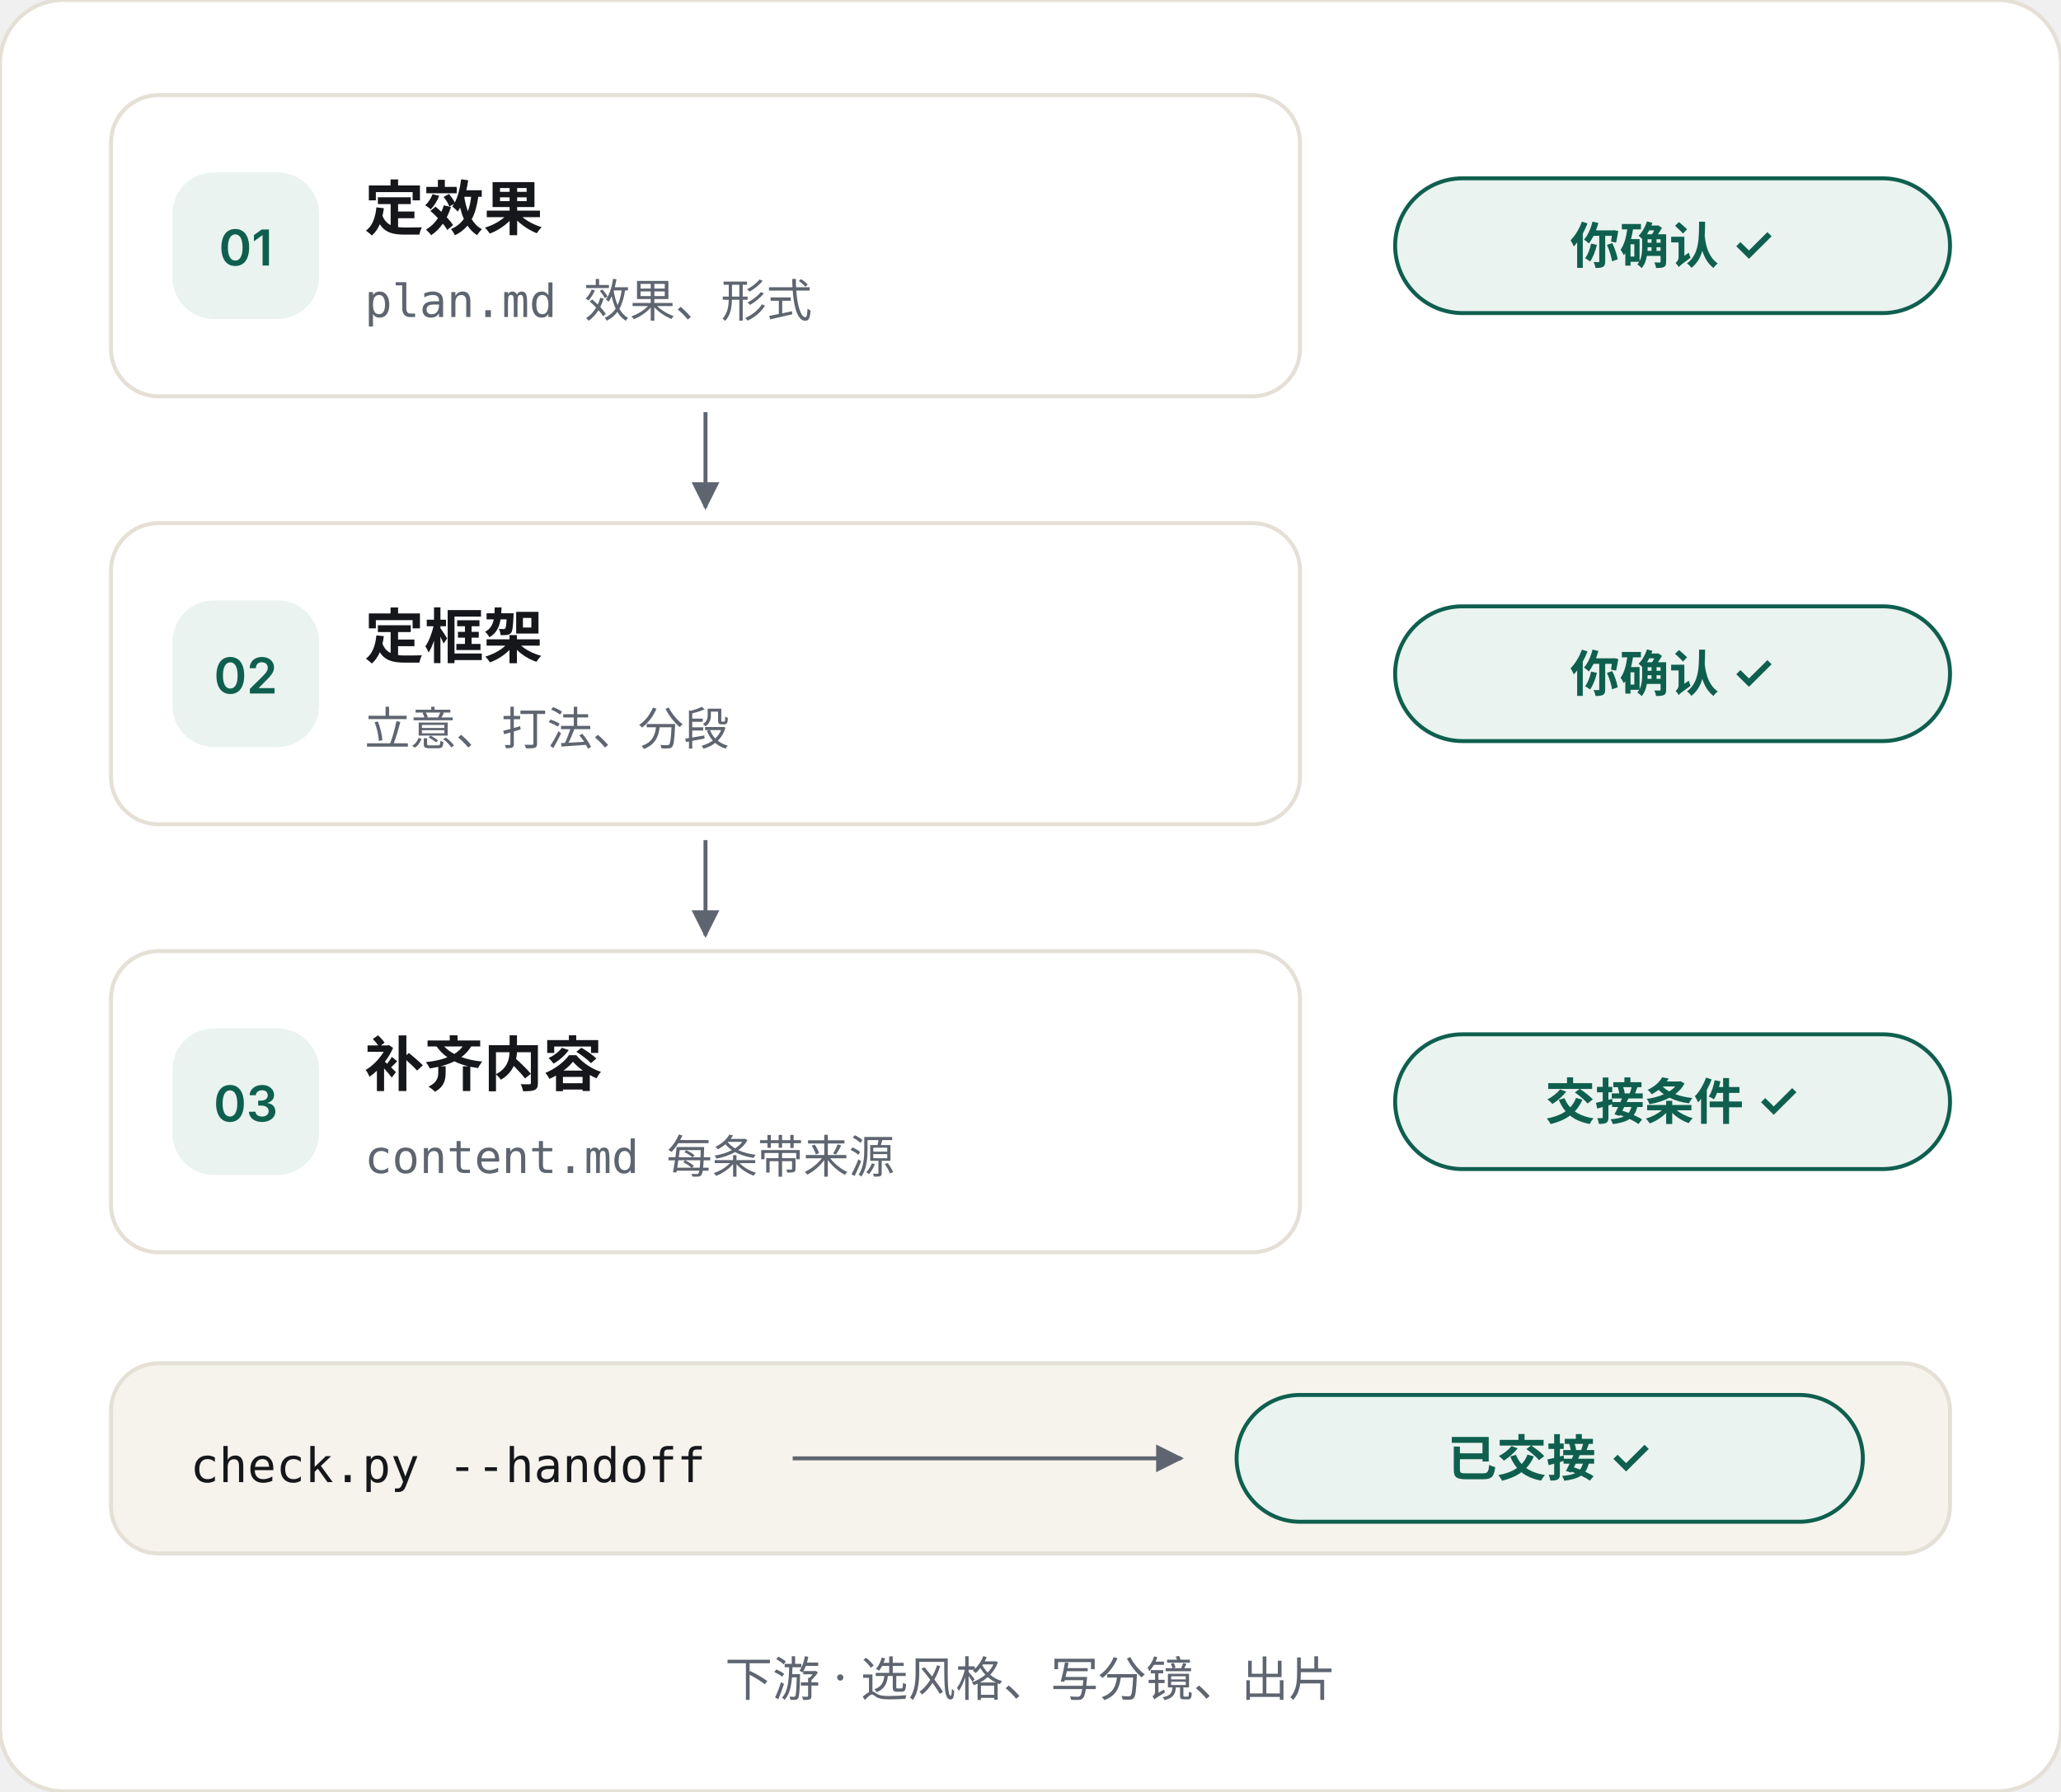
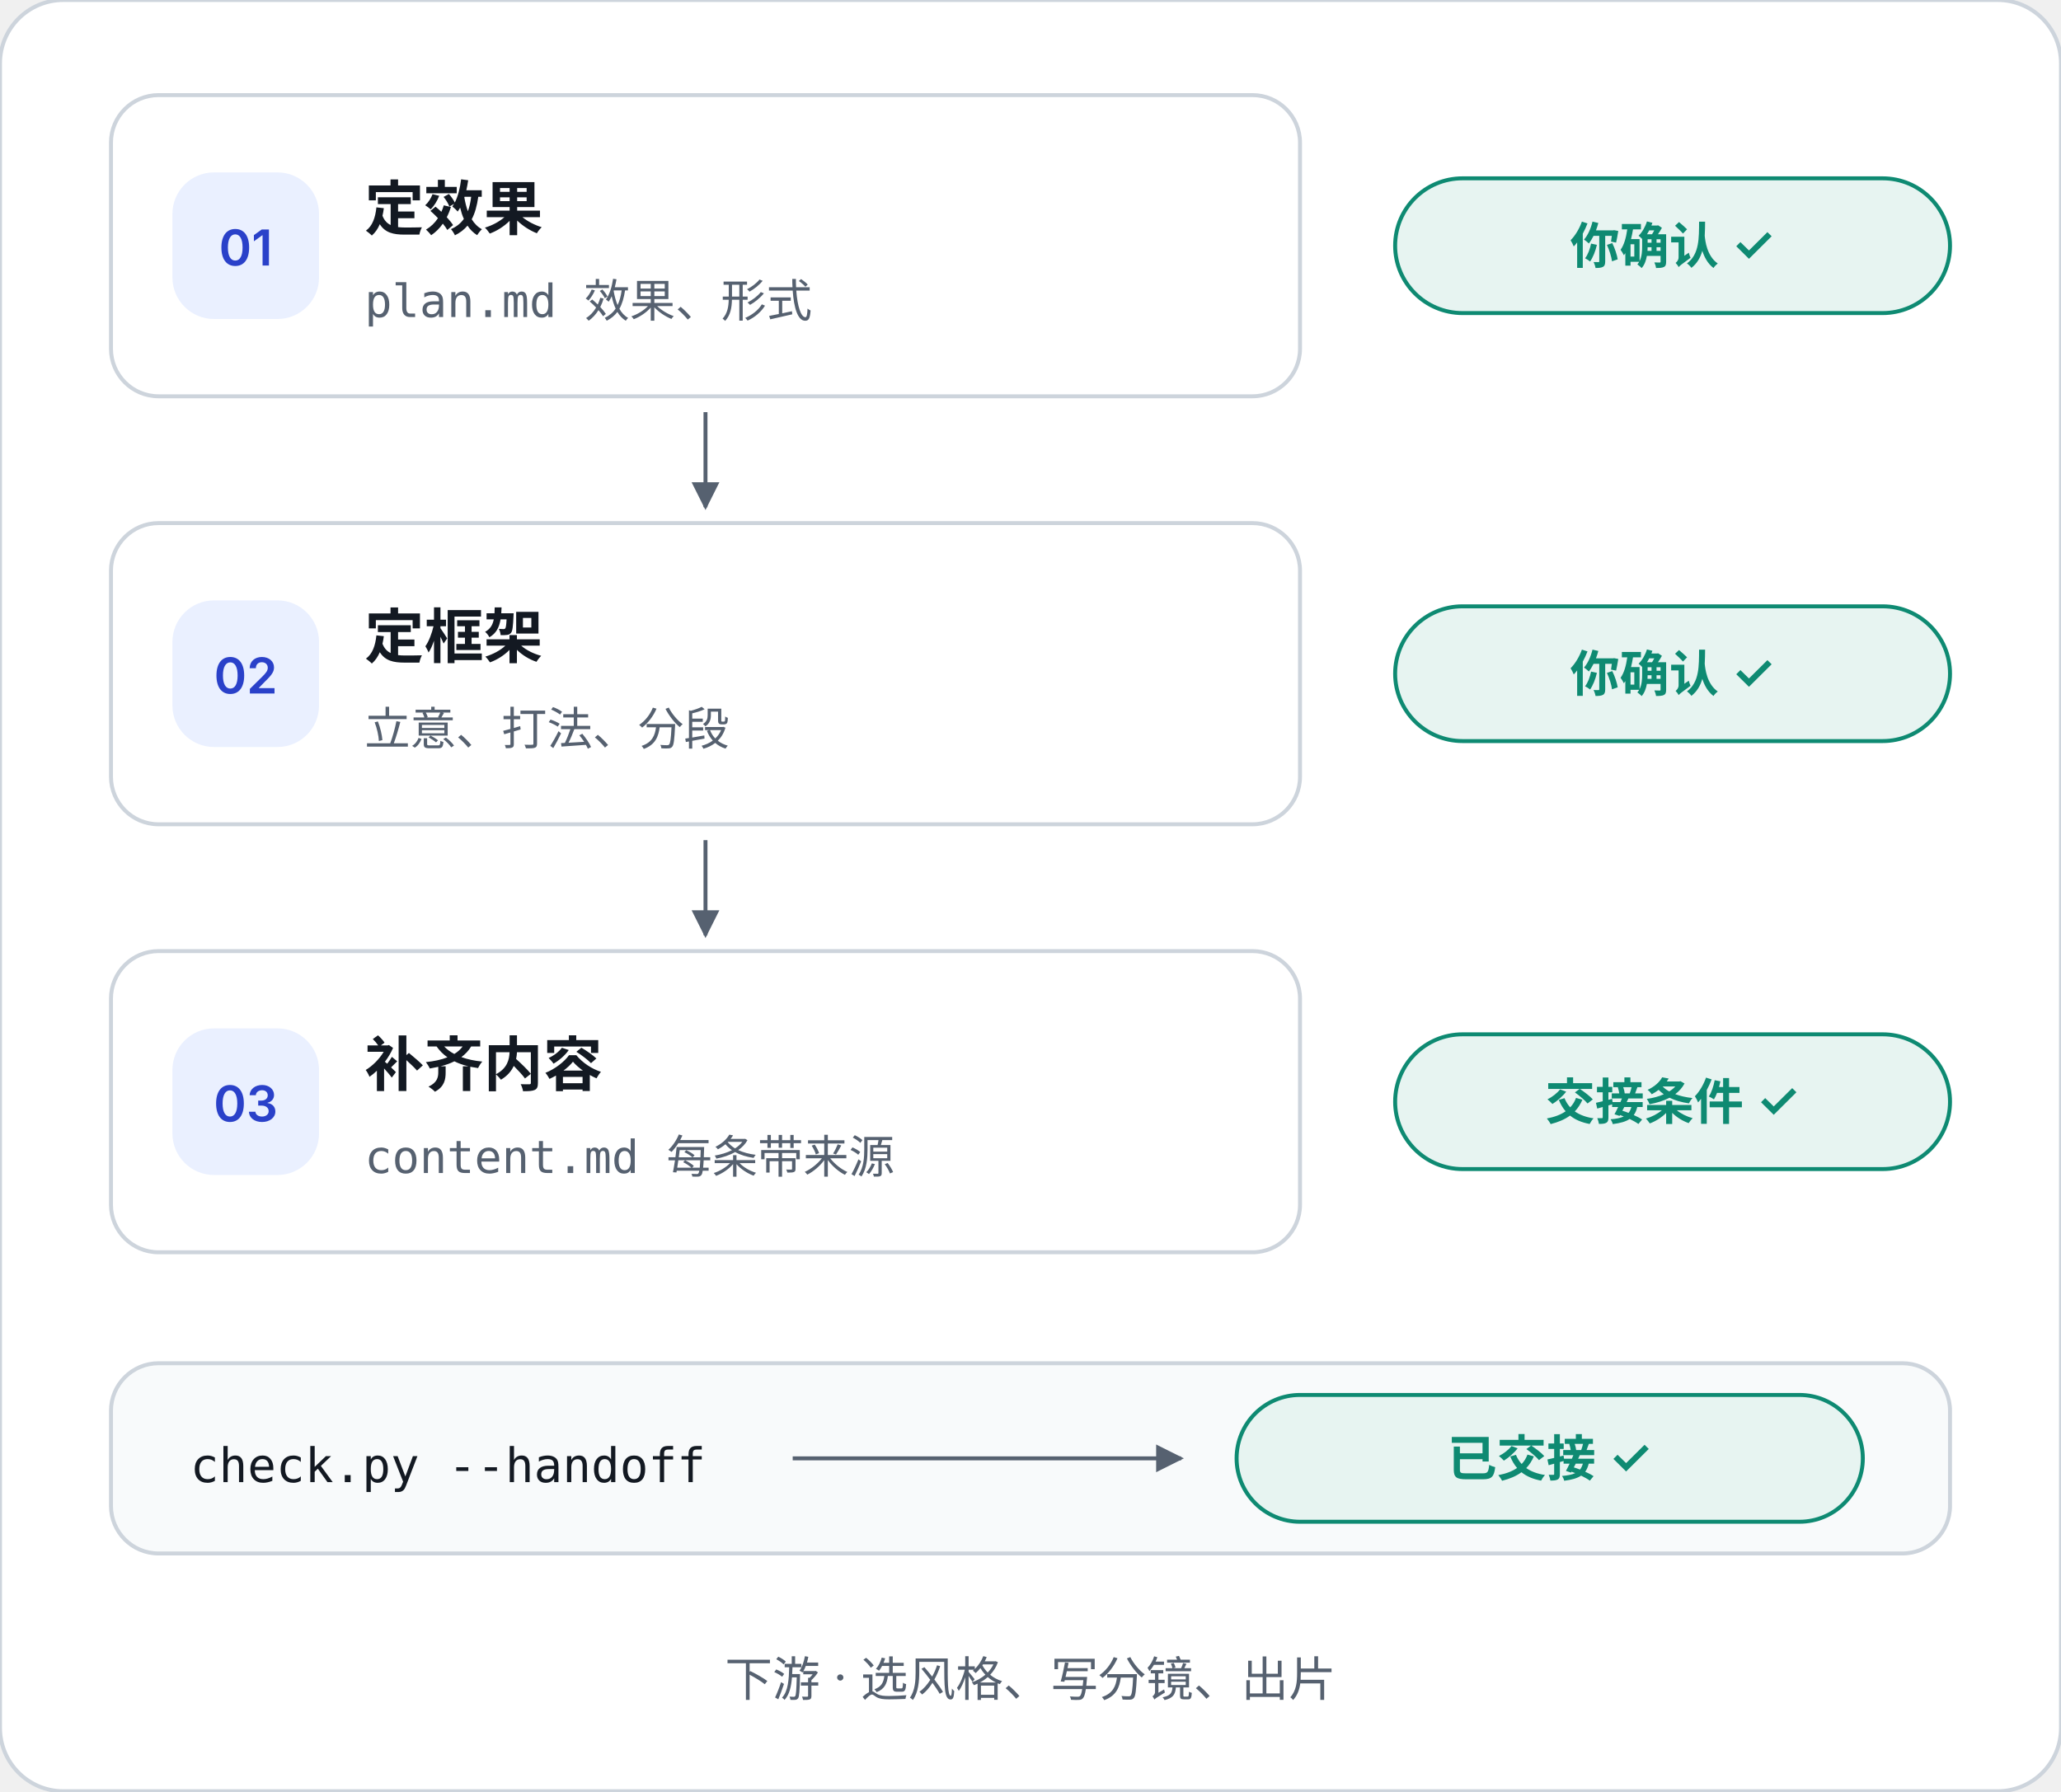
<svg xmlns="http://www.w3.org/2000/svg" viewBox="0 0 520 452" width="520" height="452">
  <defs>
    <marker id="a" viewBox="0 0 10 10" refX="9" refY="5" markerWidth="7" markerHeight="7" orient="auto-start-reverse">
-       <path d="M0 0 L10 5 L0 10 z" fill="#5f6570" />
+       <path d="M0 0 L10 5 L0 10 z" fill="#566170" />
    </marker>
    <marker id="ag" viewBox="0 0 10 10" refX="9" refY="5" markerWidth="7" markerHeight="7" orient="auto-start-reverse">
-       <path d="M0 0 L10 5 L0 10 z" fill="#0f5f4e" />
+       <path d="M0 0 L10 5 L0 10 z" fill="#2A41C9" />
    </marker>
  </defs>
-   <rect x="0" y="0" width="520" height="452" rx="16" fill="#ffffff" stroke="#e5e0d6" stroke-width="1" />
-   <rect x="28" y="24" width="300" height="76" rx="12" fill="#ffffff" stroke="#e5e0d6" stroke-width="1" />
-   <rect x="44" y="44" width="36" height="36" rx="10" fill="#eaf3ef" stroke="#eaf3ef" stroke-width="1" />
-   <text x="62" y="67" font-family="-apple-system,BlinkMacSystemFont,Segoe UI,PingFang SC,Microsoft YaHei,sans-serif" font-size="12.5" fill="#0f5f4e" text-anchor="middle" font-weight="600">01</text>
-   <text x="92" y="58" font-family="-apple-system,BlinkMacSystemFont,Segoe UI,PingFang SC,Microsoft YaHei,sans-serif" font-size="15" fill="#15171b" text-anchor="start" font-weight="600">定效果</text>
-   <text x="92" y="80" font-family="ui-monospace,SFMono-Regular,Menlo,monospace" font-size="11.5" fill="#5f6570" text-anchor="start" font-weight="400">plan.md 效果、形式</text>
-   <rect x="352" y="45" width="140" height="34" rx="17.0" fill="#eaf3ef" stroke="#0f5f4e" stroke-width="1" />
-   <text x="422.0" y="66.5" font-family="-apple-system,BlinkMacSystemFont,Segoe UI,PingFang SC,Microsoft YaHei,sans-serif" font-size="12.5" fill="#0f5f4e" text-anchor="middle" font-weight="600">你确认 ✓</text>
-   <rect x="28" y="132" width="300" height="76" rx="12" fill="#ffffff" stroke="#e5e0d6" stroke-width="1" />
-   <rect x="44" y="152" width="36" height="36" rx="10" fill="#eaf3ef" stroke="#eaf3ef" stroke-width="1" />
-   <text x="62" y="175" font-family="-apple-system,BlinkMacSystemFont,Segoe UI,PingFang SC,Microsoft YaHei,sans-serif" font-size="12.5" fill="#0f5f4e" text-anchor="middle" font-weight="600">02</text>
-   <text x="92" y="166" font-family="-apple-system,BlinkMacSystemFont,Segoe UI,PingFang SC,Microsoft YaHei,sans-serif" font-size="15" fill="#15171b" text-anchor="start" font-weight="600">定框架</text>
-   <text x="92" y="188" font-family="ui-monospace,SFMono-Regular,Menlo,monospace" font-size="11.5" fill="#5f6570" text-anchor="start" font-weight="400">立意、打法、分段</text>
-   <rect x="352" y="153" width="140" height="34" rx="17.0" fill="#eaf3ef" stroke="#0f5f4e" stroke-width="1" />
-   <text x="422.0" y="174.5" font-family="-apple-system,BlinkMacSystemFont,Segoe UI,PingFang SC,Microsoft YaHei,sans-serif" font-size="12.5" fill="#0f5f4e" text-anchor="middle" font-weight="600">你确认 ✓</text>
-   <rect x="28" y="240" width="300" height="76" rx="12" fill="#ffffff" stroke="#e5e0d6" stroke-width="1" />
-   <rect x="44" y="260" width="36" height="36" rx="10" fill="#eaf3ef" stroke="#eaf3ef" stroke-width="1" />
-   <text x="62" y="283" font-family="-apple-system,BlinkMacSystemFont,Segoe UI,PingFang SC,Microsoft YaHei,sans-serif" font-size="12.5" fill="#0f5f4e" text-anchor="middle" font-weight="600">03</text>
-   <text x="92" y="274" font-family="-apple-system,BlinkMacSystemFont,Segoe UI,PingFang SC,Microsoft YaHei,sans-serif" font-size="15" fill="#15171b" text-anchor="start" font-weight="600">补齐内容</text>
-   <text x="92" y="296" font-family="ui-monospace,SFMono-Regular,Menlo,monospace" font-size="11.5" fill="#5f6570" text-anchor="start" font-weight="400">content.md 每条带来源</text>
-   <rect x="352" y="261" width="140" height="34" rx="17.0" fill="#eaf3ef" stroke="#0f5f4e" stroke-width="1" />
-   <text x="422.0" y="282.5" font-family="-apple-system,BlinkMacSystemFont,Segoe UI,PingFang SC,Microsoft YaHei,sans-serif" font-size="12.5" fill="#0f5f4e" text-anchor="middle" font-weight="600">交接条件 ✓</text>
-   <line x1="178" y1="104" x2="178" y2="128" stroke="#5f6570" stroke-width="1" marker-end="url(#a)" />
-   <line x1="178" y1="212" x2="178" y2="236" stroke="#5f6570" stroke-width="1" marker-end="url(#a)" />
-   <rect x="28" y="344" width="464" height="48" rx="12" fill="#f6f3ec" stroke="#e5e0d6" stroke-width="1" />
-   <text x="48" y="374" font-family="ui-monospace,SFMono-Regular,Menlo,monospace" font-size="12" fill="#15171b" text-anchor="start" font-weight="400">check.py --handoff</text>
-   <line x1="200" y1="368" x2="298" y2="368" stroke="#5f6570" stroke-width="1" marker-end="url(#a)" />
-   <rect x="312" y="352" width="158" height="32" rx="16.0" fill="#eaf3ef" stroke="#0f5f4e" stroke-width="1" />
-   <text x="391.0" y="372.5" font-family="-apple-system,BlinkMacSystemFont,Segoe UI,PingFang SC,Microsoft YaHei,sans-serif" font-size="12.5" fill="#0f5f4e" text-anchor="middle" font-weight="600">已交接 ✓</text>
-   <text x="260" y="428" font-family="-apple-system,BlinkMacSystemFont,Segoe UI,PingFang SC,Microsoft YaHei,sans-serif" font-size="12" fill="#5f6570" text-anchor="middle" font-weight="400">下游 · 选风格、写分镜、出片</text>
+   <rect x="0" y="0" width="520" height="452" rx="16" fill="#FFFFFF" stroke="#CDD4DC" stroke-width="1" />
+   <rect x="28" y="24" width="300" height="76" rx="12" fill="#FFFFFF" stroke="#CDD4DC" stroke-width="1" />
+   <rect x="44" y="44" width="36" height="36" rx="10" fill="#EAF0FF" stroke="#EAF0FF" stroke-width="1" />
+   <text x="62" y="67" font-family="-apple-system,BlinkMacSystemFont,Segoe UI,PingFang SC,Microsoft YaHei,sans-serif" font-size="12.5" fill="#2A41C9" text-anchor="middle" font-weight="600">01</text>
+   <text x="92" y="58" font-family="-apple-system,BlinkMacSystemFont,Segoe UI,PingFang SC,Microsoft YaHei,sans-serif" font-size="15" fill="#131922" text-anchor="start" font-weight="600">定效果</text>
+   <text x="92" y="80" font-family="ui-monospace,SFMono-Regular,Menlo,monospace" font-size="11.5" fill="#566170" text-anchor="start" font-weight="400">plan.md 效果、形式</text>
+   <rect x="352" y="45" width="140" height="34" rx="17.0" fill="#E7F4F1" stroke="#0E8A72" stroke-width="1" />
+   <text x="422.0" y="66.5" font-family="-apple-system,BlinkMacSystemFont,Segoe UI,PingFang SC,Microsoft YaHei,sans-serif" font-size="12.5" fill="#0E8A72" text-anchor="middle" font-weight="600">你确认 ✓</text>
+   <rect x="28" y="132" width="300" height="76" rx="12" fill="#FFFFFF" stroke="#CDD4DC" stroke-width="1" />
+   <rect x="44" y="152" width="36" height="36" rx="10" fill="#EAF0FF" stroke="#EAF0FF" stroke-width="1" />
+   <text x="62" y="175" font-family="-apple-system,BlinkMacSystemFont,Segoe UI,PingFang SC,Microsoft YaHei,sans-serif" font-size="12.5" fill="#2A41C9" text-anchor="middle" font-weight="600">02</text>
+   <text x="92" y="166" font-family="-apple-system,BlinkMacSystemFont,Segoe UI,PingFang SC,Microsoft YaHei,sans-serif" font-size="15" fill="#131922" text-anchor="start" font-weight="600">定框架</text>
+   <text x="92" y="188" font-family="ui-monospace,SFMono-Regular,Menlo,monospace" font-size="11.5" fill="#566170" text-anchor="start" font-weight="400">立意、打法、分段</text>
+   <rect x="352" y="153" width="140" height="34" rx="17.0" fill="#E7F4F1" stroke="#0E8A72" stroke-width="1" />
+   <text x="422.0" y="174.5" font-family="-apple-system,BlinkMacSystemFont,Segoe UI,PingFang SC,Microsoft YaHei,sans-serif" font-size="12.5" fill="#0E8A72" text-anchor="middle" font-weight="600">你确认 ✓</text>
+   <rect x="28" y="240" width="300" height="76" rx="12" fill="#FFFFFF" stroke="#CDD4DC" stroke-width="1" />
+   <rect x="44" y="260" width="36" height="36" rx="10" fill="#EAF0FF" stroke="#EAF0FF" stroke-width="1" />
+   <text x="62" y="283" font-family="-apple-system,BlinkMacSystemFont,Segoe UI,PingFang SC,Microsoft YaHei,sans-serif" font-size="12.5" fill="#2A41C9" text-anchor="middle" font-weight="600">03</text>
+   <text x="92" y="274" font-family="-apple-system,BlinkMacSystemFont,Segoe UI,PingFang SC,Microsoft YaHei,sans-serif" font-size="15" fill="#131922" text-anchor="start" font-weight="600">补齐内容</text>
+   <text x="92" y="296" font-family="ui-monospace,SFMono-Regular,Menlo,monospace" font-size="11.5" fill="#566170" text-anchor="start" font-weight="400">content.md 每条带来源</text>
+   <rect x="352" y="261" width="140" height="34" rx="17.0" fill="#E7F4F1" stroke="#0E8A72" stroke-width="1" />
+   <text x="422.0" y="282.5" font-family="-apple-system,BlinkMacSystemFont,Segoe UI,PingFang SC,Microsoft YaHei,sans-serif" font-size="12.5" fill="#0E8A72" text-anchor="middle" font-weight="600">交接条件 ✓</text>
+   <line x1="178" y1="104" x2="178" y2="128" stroke="#566170" stroke-width="1" marker-end="url(#a)" />
+   <line x1="178" y1="212" x2="178" y2="236" stroke="#566170" stroke-width="1" marker-end="url(#a)" />
+   <rect x="28" y="344" width="464" height="48" rx="12" fill="#F8FAFB" stroke="#CDD4DC" stroke-width="1" />
+   <text x="48" y="374" font-family="ui-monospace,SFMono-Regular,Menlo,monospace" font-size="12" fill="#131922" text-anchor="start" font-weight="400">check.py --handoff</text>
+   <line x1="200" y1="368" x2="298" y2="368" stroke="#566170" stroke-width="1" marker-end="url(#a)" />
+   <rect x="312" y="352" width="158" height="32" rx="16.0" fill="#E7F4F1" stroke="#0E8A72" stroke-width="1" />
+   <text x="391.0" y="372.5" font-family="-apple-system,BlinkMacSystemFont,Segoe UI,PingFang SC,Microsoft YaHei,sans-serif" font-size="12.5" fill="#0E8A72" text-anchor="middle" font-weight="600">已交接 ✓</text>
+   <text x="260" y="428" font-family="-apple-system,BlinkMacSystemFont,Segoe UI,PingFang SC,Microsoft YaHei,sans-serif" font-size="12" fill="#566170" text-anchor="middle" font-weight="400">下游 · 选风格、写分镜、出片</text>
</svg>
